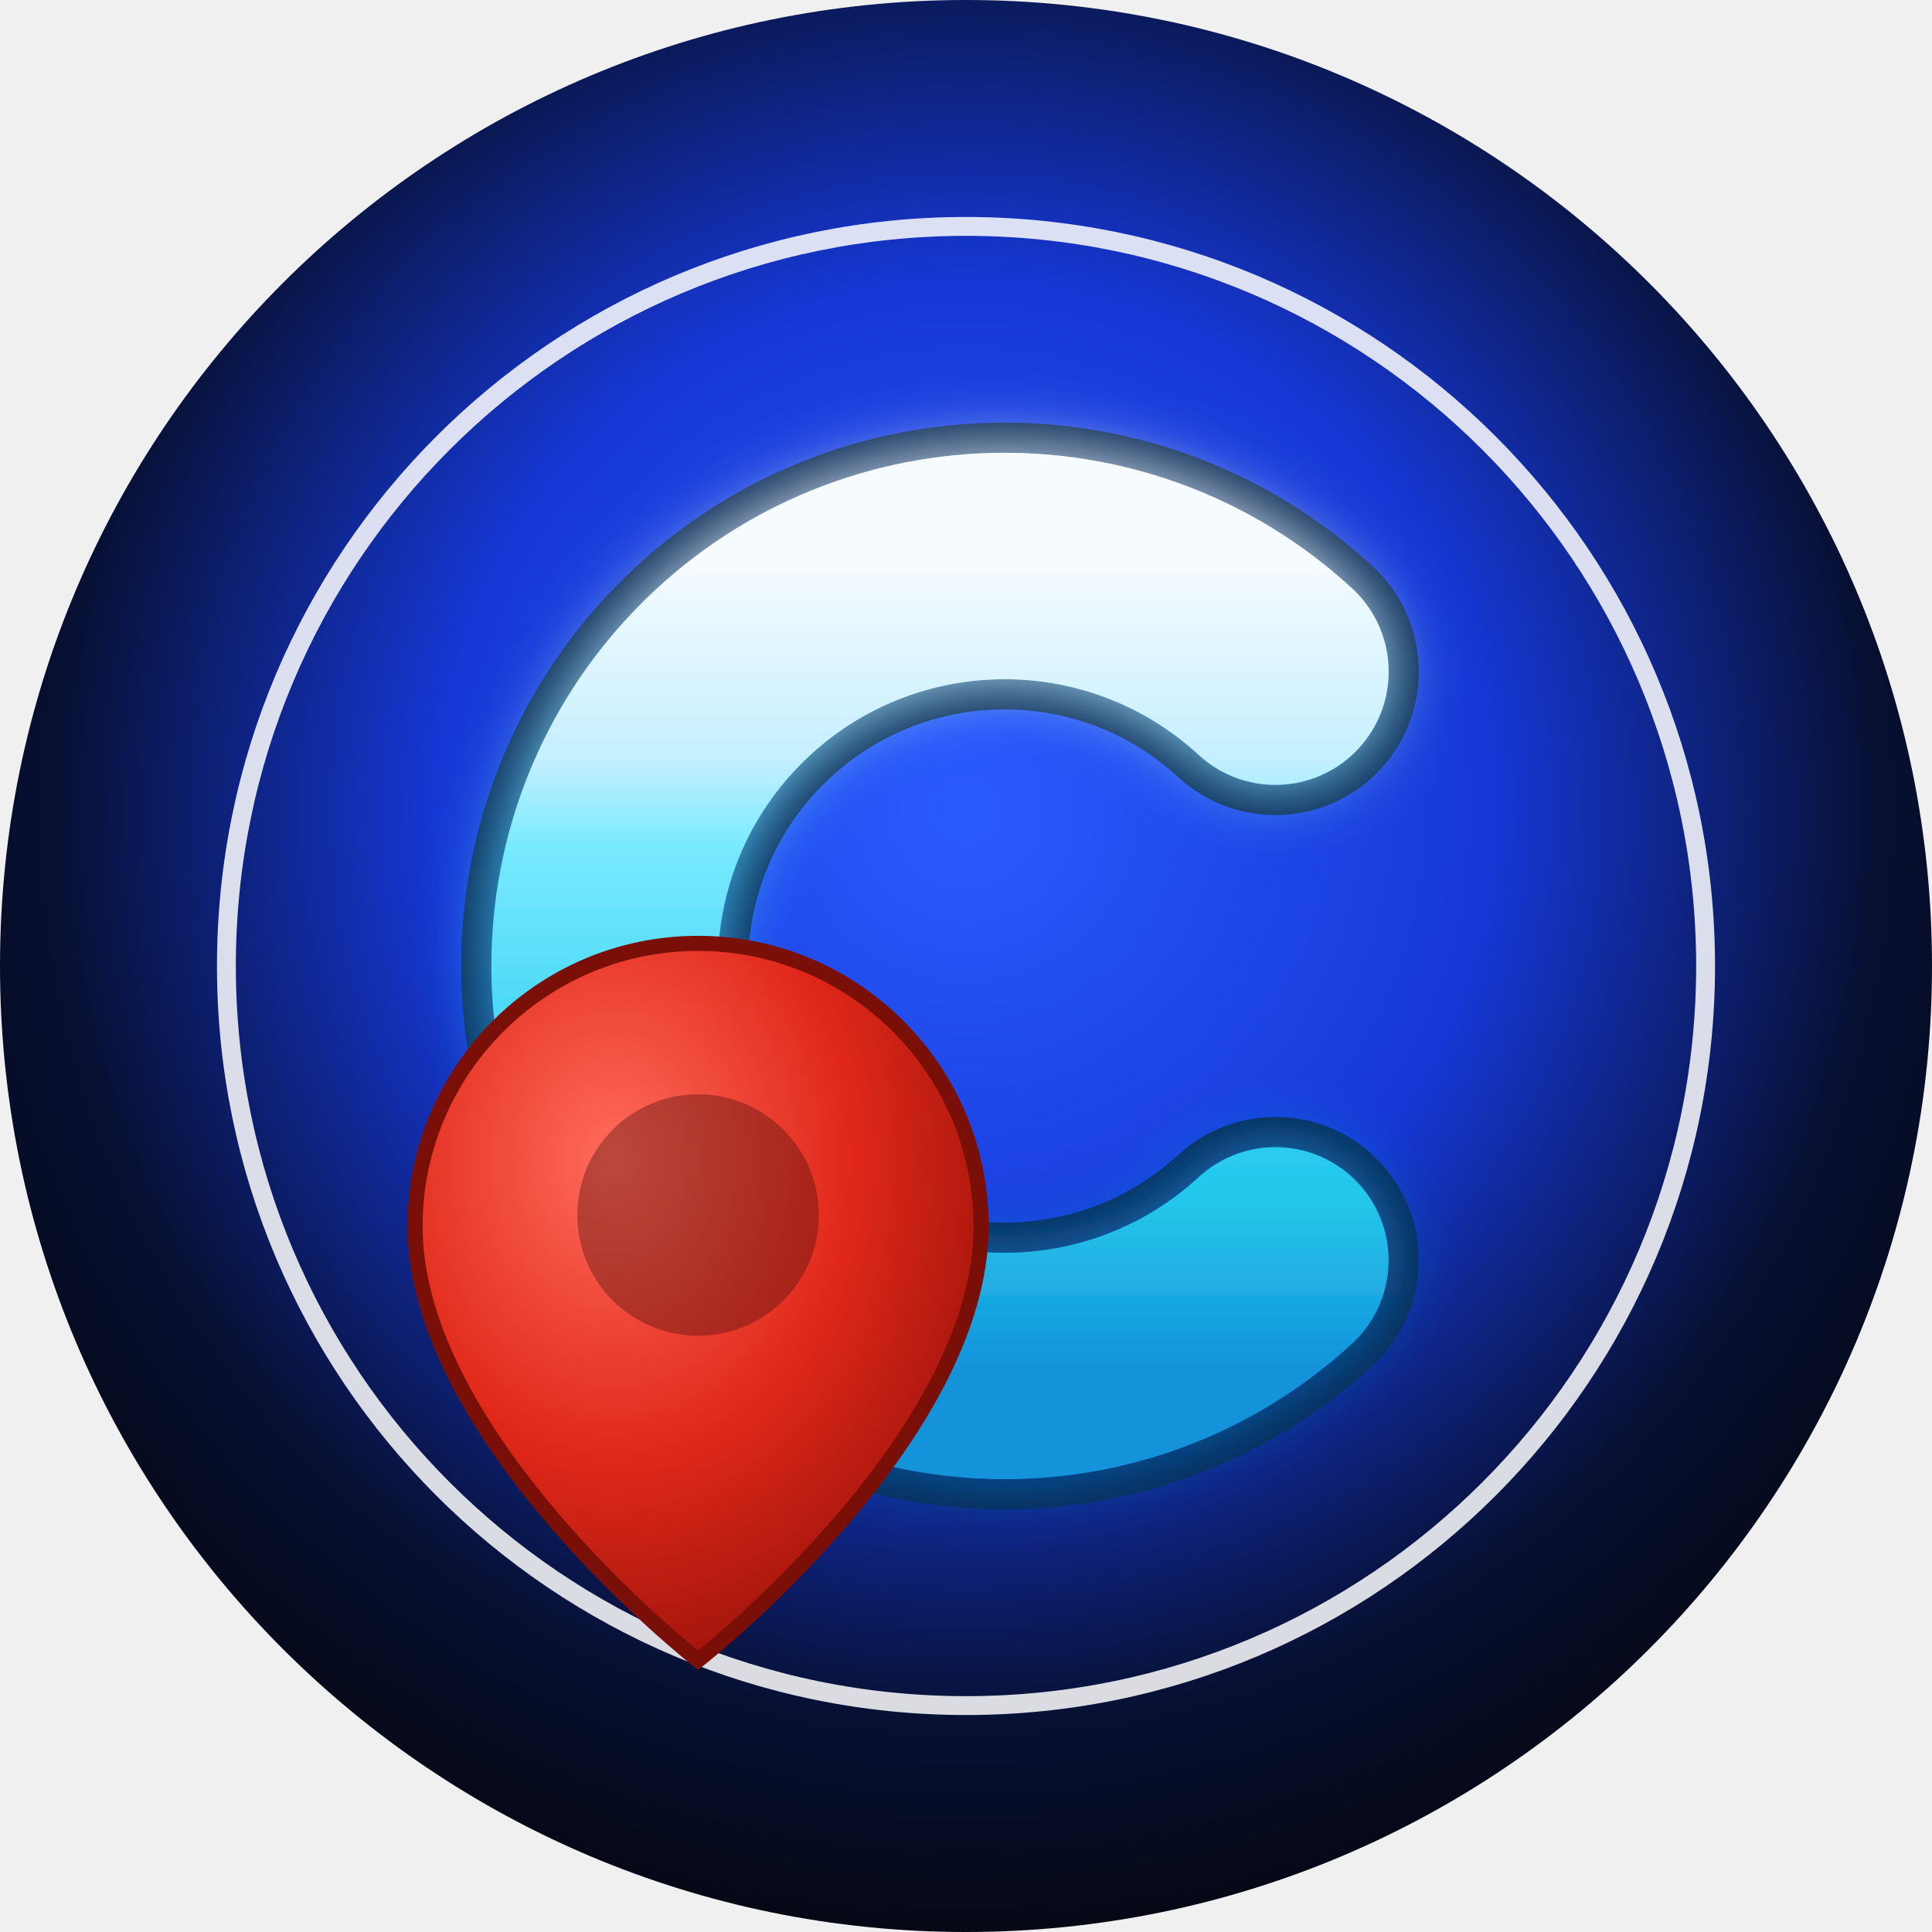
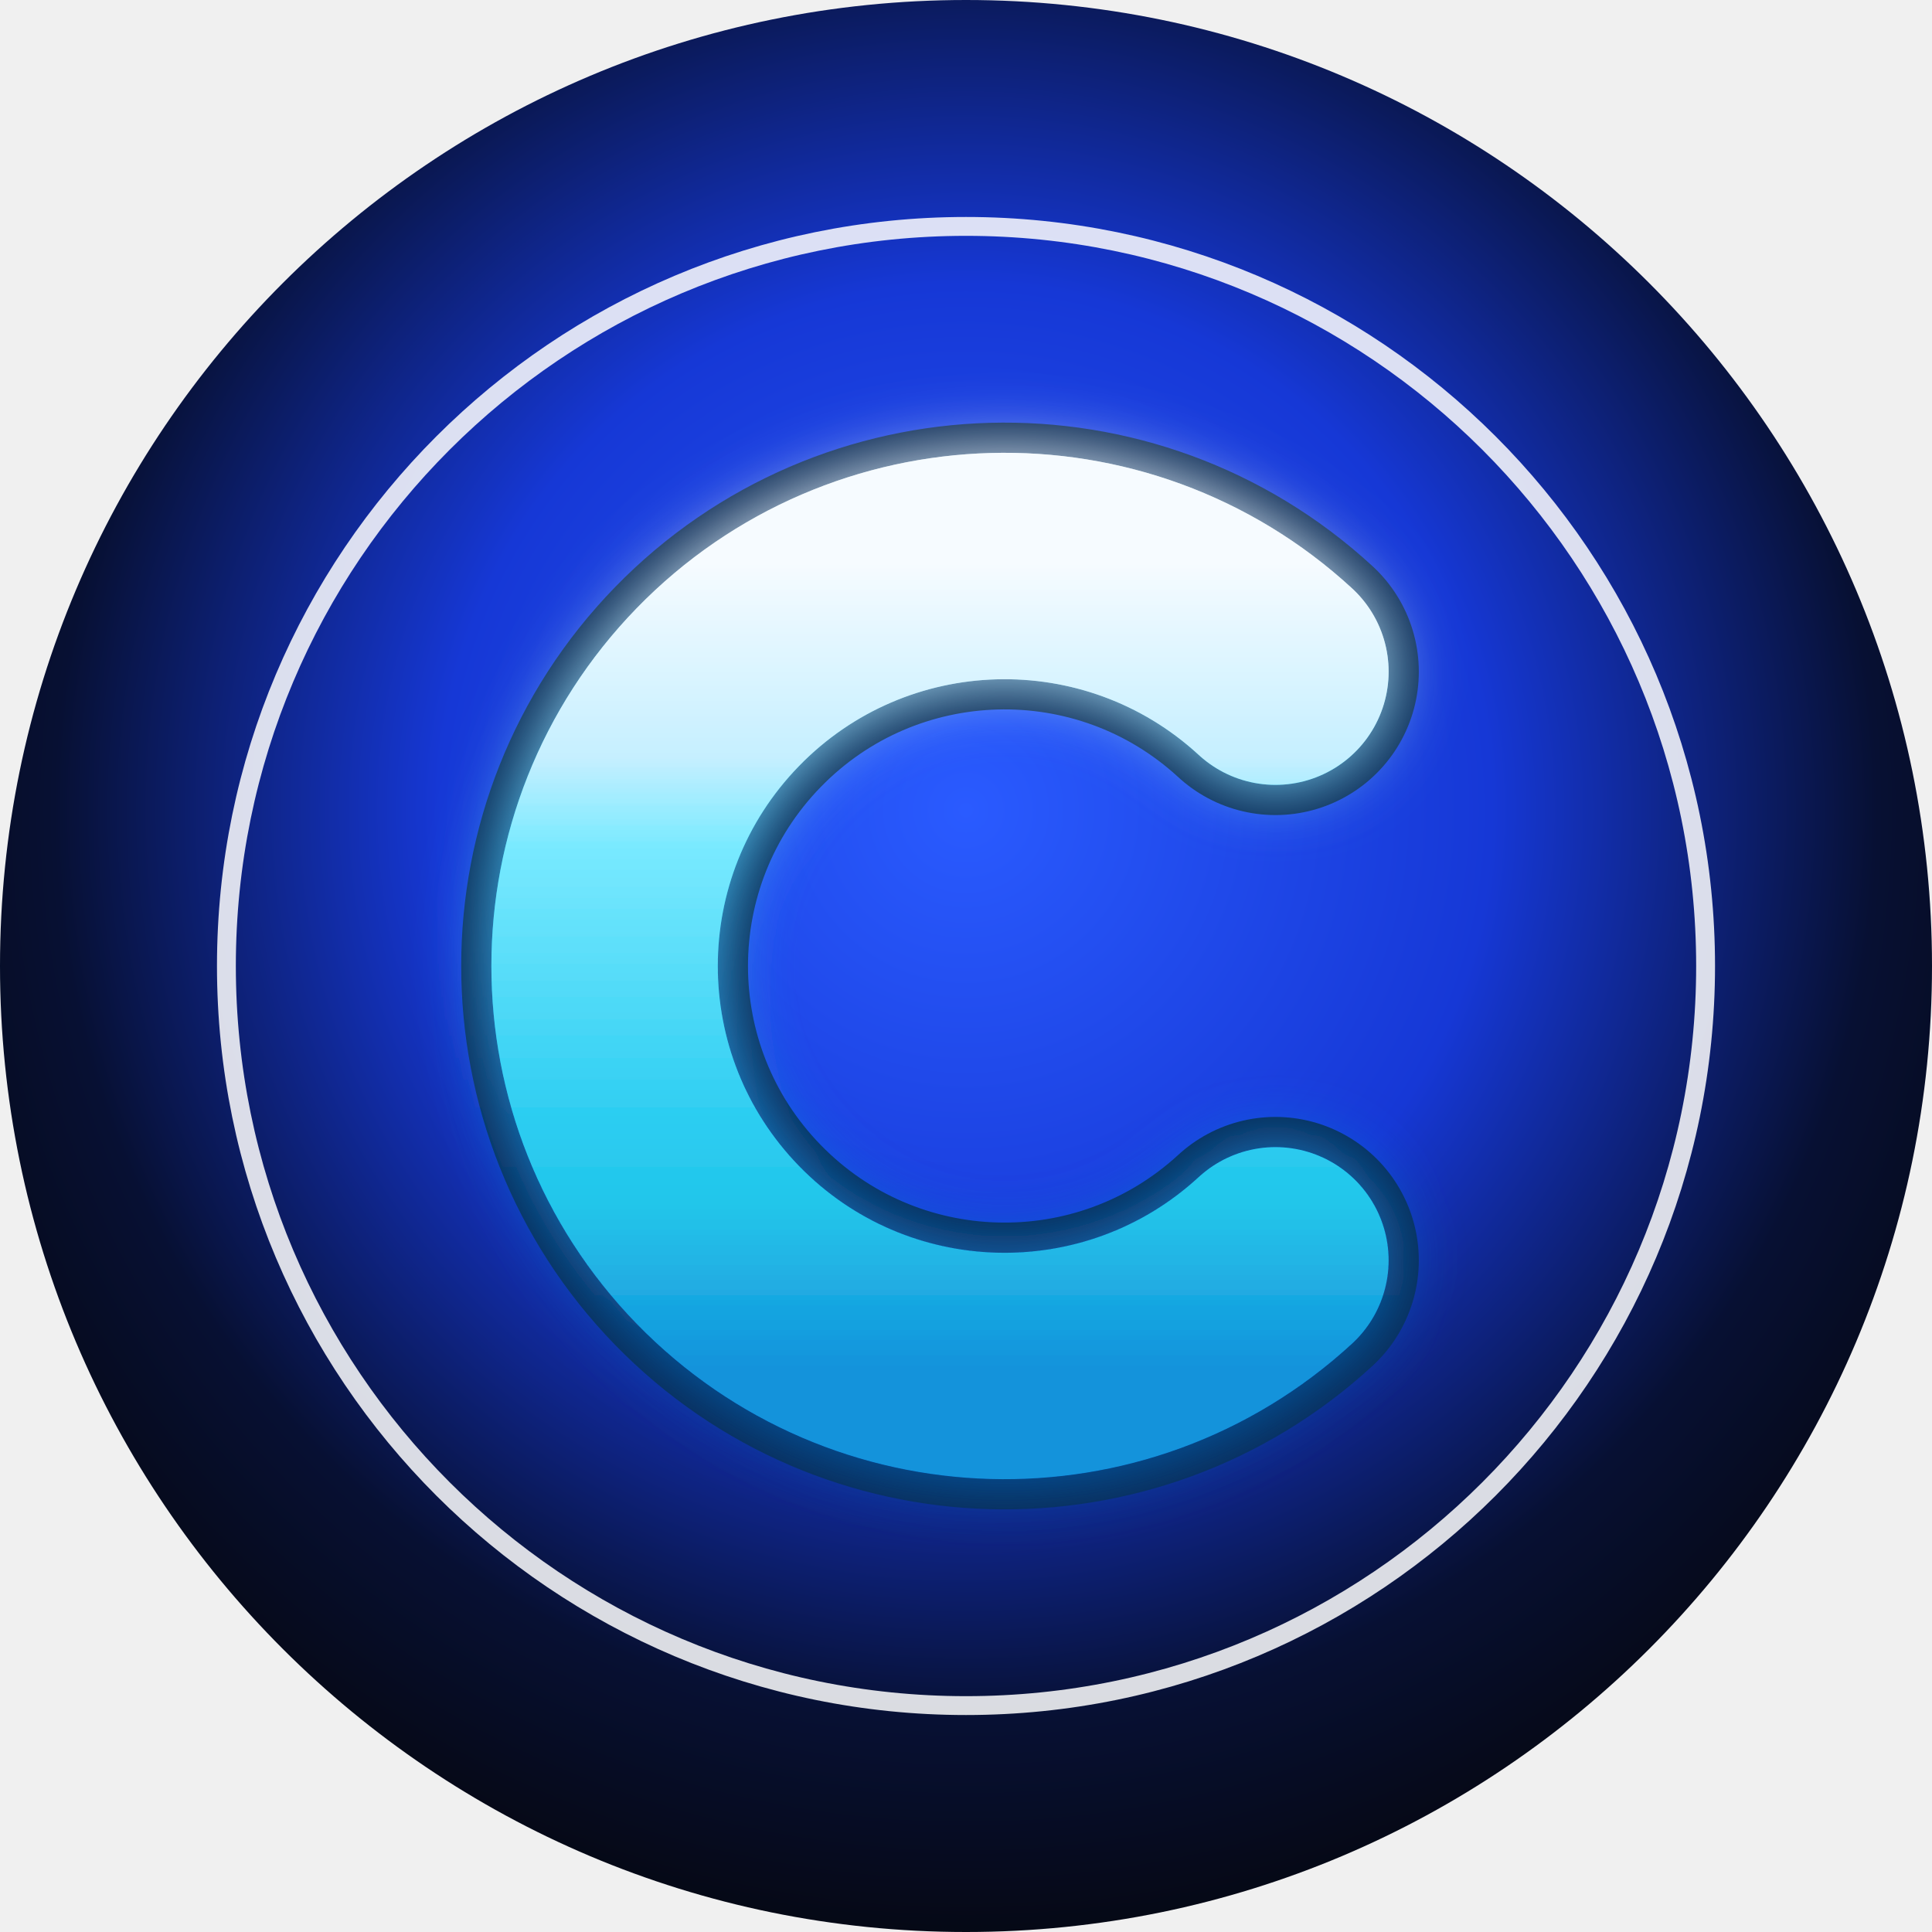
<svg xmlns="http://www.w3.org/2000/svg" width="512" height="512" viewBox="0 0 512 512">
  <defs>
    <radialGradient id="bg" cx="50%" cy="42%" r="60%">
      <stop offset="0%" stop-color="#2a5bff" />
      <stop offset="45%" stop-color="#1638d6" />
      <stop offset="78%" stop-color="#071033" />
      <stop offset="100%" stop-color="#05070f" />
    </radialGradient>
    <linearGradient id="cGrad" x1="0%" y1="0%" x2="0%" y2="100%">
      <stop offset="0%" stop-color="#eaf6ff" />
      <stop offset="35%" stop-color="#4fd0ff" />
      <stop offset="70%" stop-color="#1c8fe0" />
      <stop offset="100%" stop-color="#0d5fb0" />
    </linearGradient>
    <radialGradient id="pinGrad" cx="35%" cy="30%" r="70%">
      <stop offset="0%" stop-color="#ff6b5b" />
      <stop offset="60%" stop-color="#e0281a" />
      <stop offset="100%" stop-color="#a6160c" />
    </radialGradient>
    <filter id="glow" x="-60%" y="-60%" width="220%" height="220%">
      <feGaussianBlur stdDeviation="9" result="blur" />
      <feMerge>
        <feMergeNode in="blur" />
        <feMergeNode in="SourceGraphic" />
      </feMerge>
    </filter>
  </defs>
  <circle cx="256" cy="256" r="256" fill="url(#bg)" />
  <circle cx="256" cy="256" r="196" fill="none" stroke="#ffffff" stroke-width="5" opacity="0.85" />
  <path d="M 338 178 A 106 106 0 1 0 338 334" fill="none" stroke="#0a2a55" stroke-width="76" stroke-linecap="round" />
  <path d="M 338 178 A 106 106 0 1 0 338 334" fill="none" stroke="url(#cGrad)" stroke-width="60" stroke-linecap="round" filter="url(#glow)" />
  <path d="M 338 178 A 106 106 0 1 0 338 334" fill="none" stroke="#ffffff" stroke-width="60" stroke-linecap="round" opacity="0.55" style="mix-blend-mode:overlay" />
-   <g transform="translate(110,250)">
-     <path d="M75 0 C33.6 0 0 33.6 0 75 C0 131.25 75 190 75 190 C75 190 150 131.25 150 75 C150 33.6 116.4 0 75 0 Z" fill="url(#pinGrad)" stroke="#7a0f08" stroke-width="4" />
-     <circle cx="75" cy="72" r="32" fill="#3a0a05" opacity="0.35" />
-   </g>
</svg>
